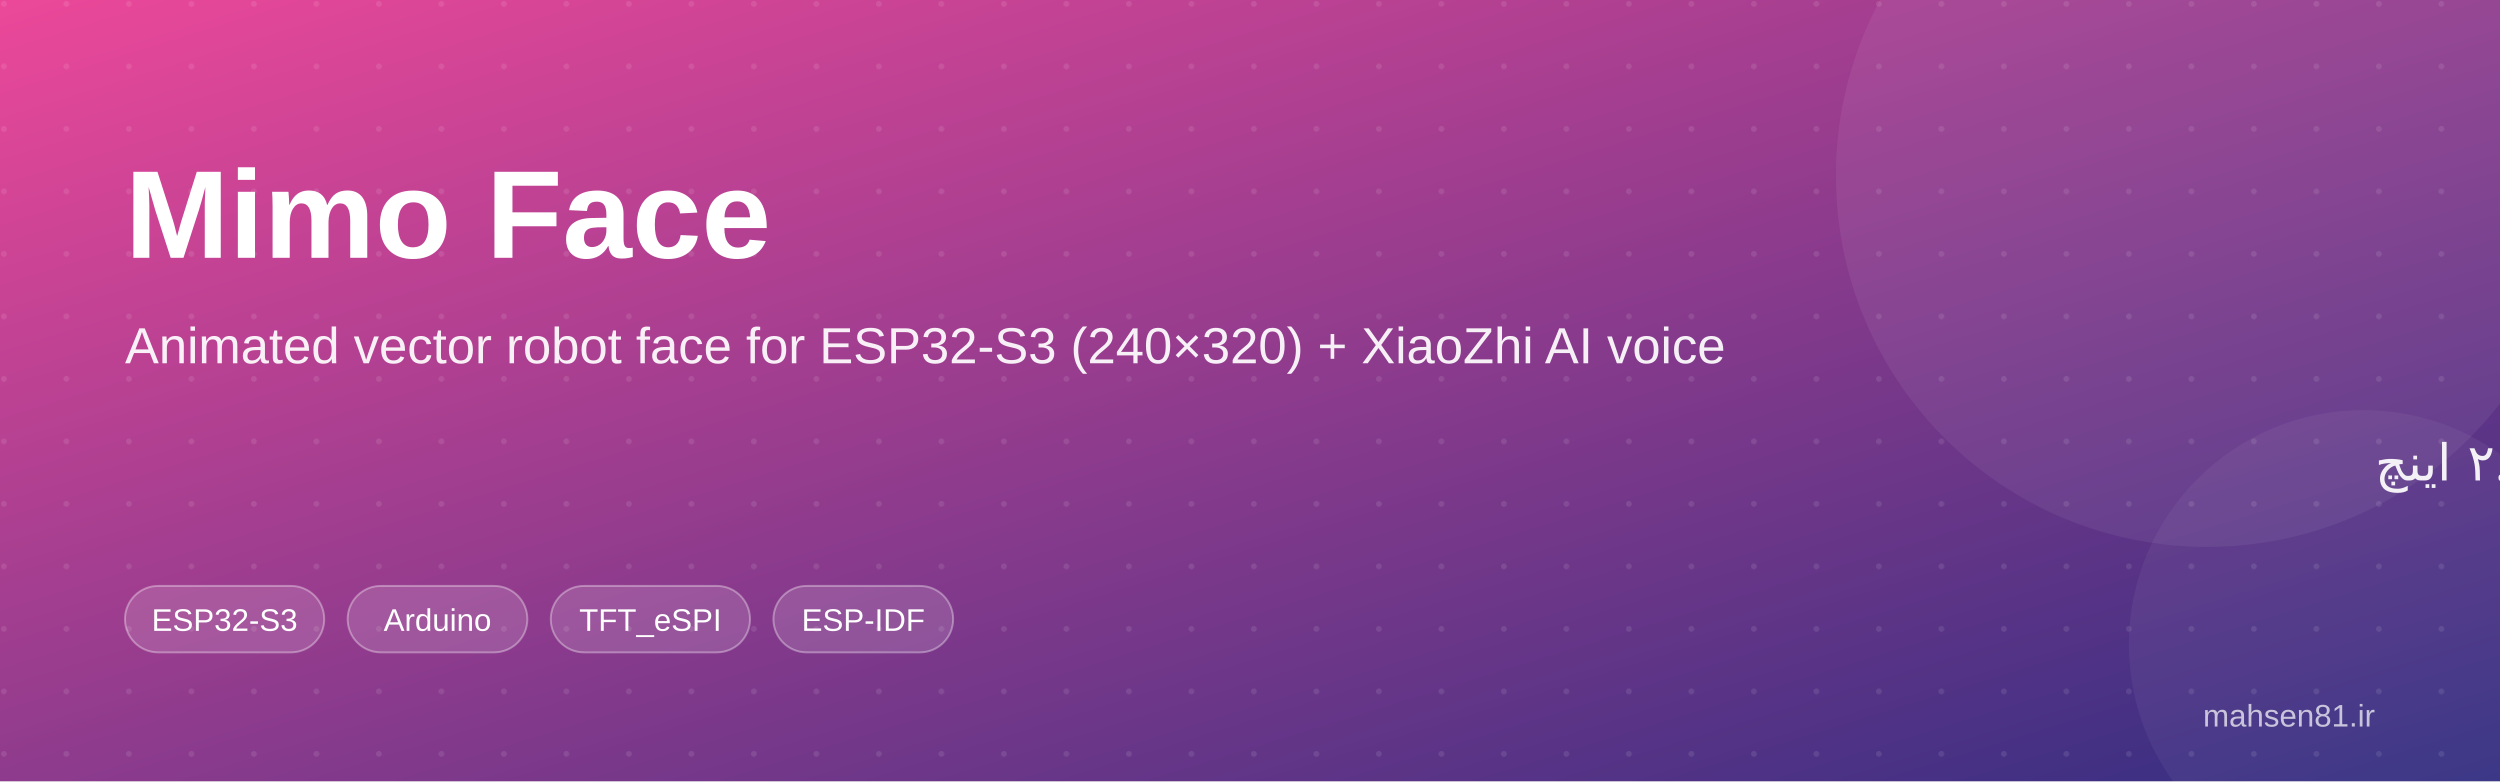
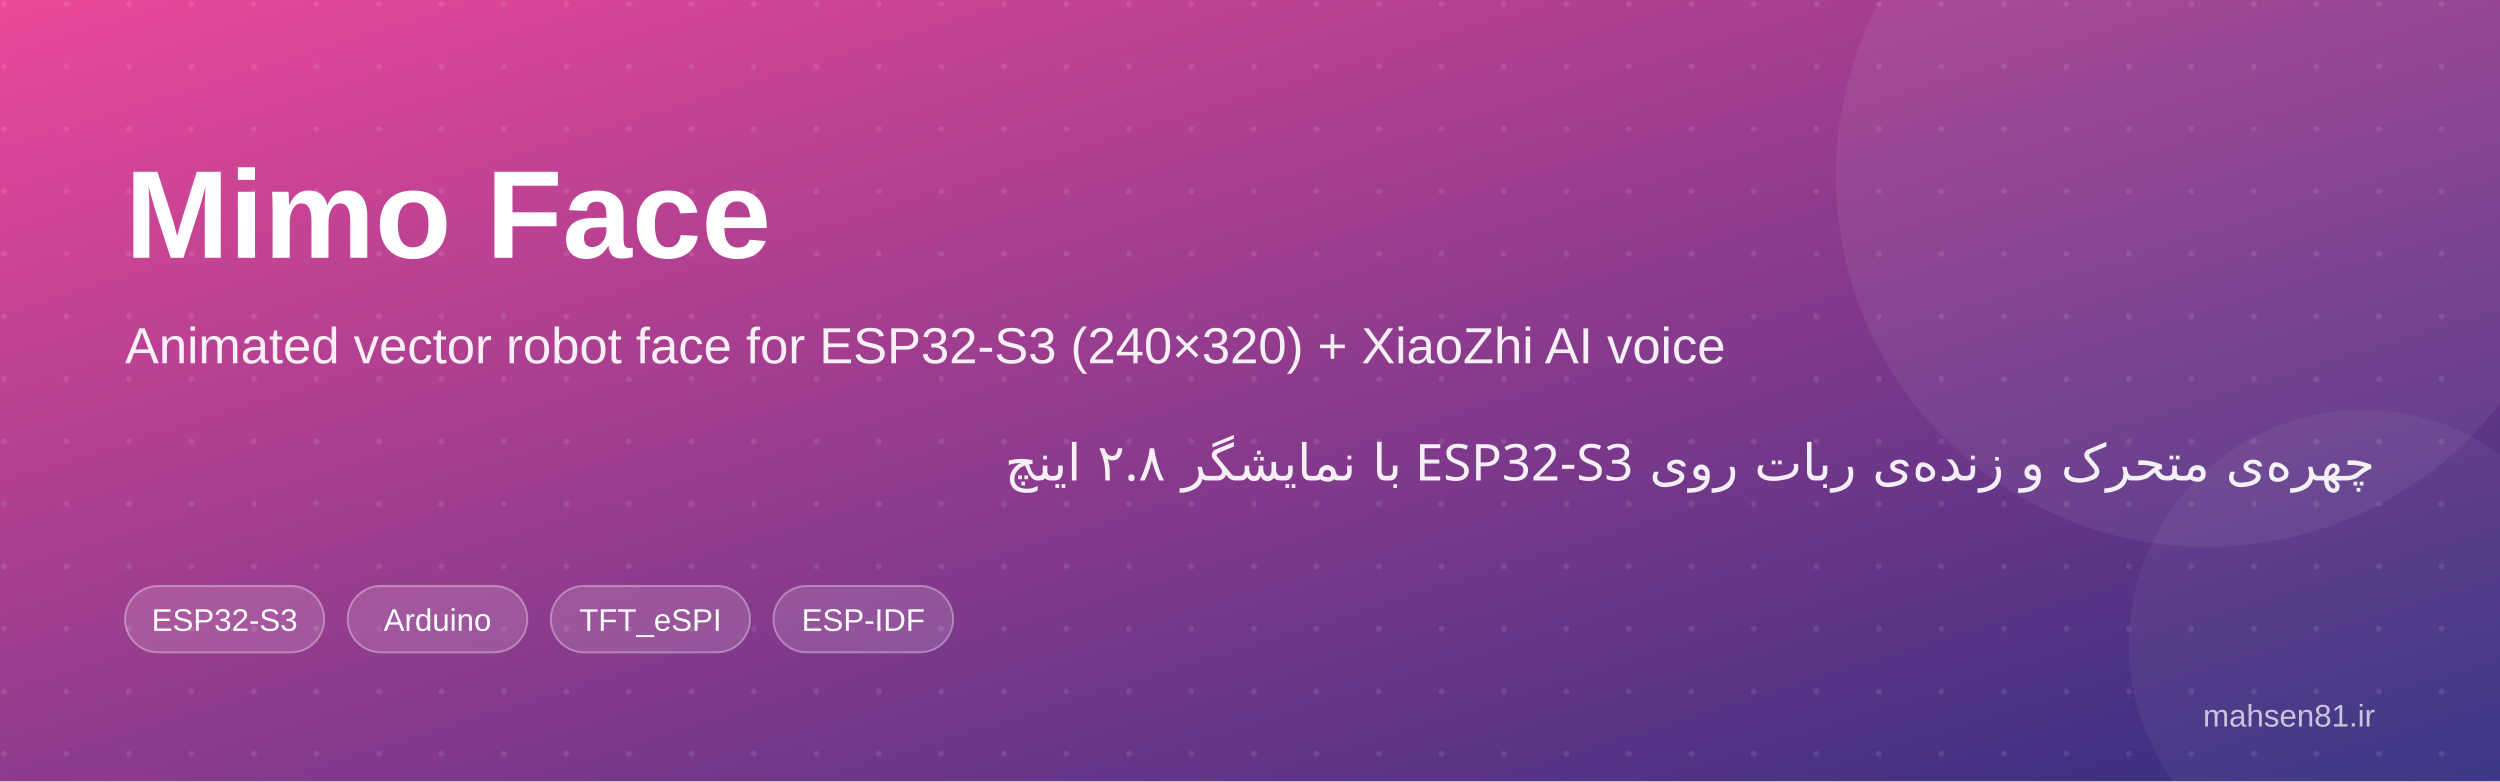
<svg xmlns="http://www.w3.org/2000/svg" width="1280" height="400" viewBox="0 0 1280 400">
  <defs>
    <linearGradient id="g" x1="0" y1="0" x2="1" y2="1">
      <stop offset="0" stop-color="#ec4899" />
      <stop offset="1" stop-color="#312e81" />
    </linearGradient>
    <pattern id="p" width="32" height="32" patternUnits="userSpaceOnUse">
      <circle cx="2" cy="2" r="1.5" fill="#fff" fill-opacity=".10" />
    </pattern>
  </defs>
  <rect width="1280" height="400" fill="url(#g)" />
  <rect width="1280" height="400" fill="url(#p)" />
  <circle cx="1130" cy="90" r="190" fill="#fff" fill-opacity=".06" />
  <circle cx="1210" cy="330" r="120" fill="#fff" fill-opacity=".05" />
  <text x="64" y="132" font-size="64" font-weight="700" fill="#fff" font-family="Segoe UI,Arial">Mimo Face</text>
  <text x="64" y="186" font-size="26" fill="#fff" fill-opacity=".92" font-family="Segoe UI,Arial">Animated vector robot face for ESP32-S3 (240×320) + XiaoZhi AI voice</text>
-   <text x="1216" y="246" font-size="26" fill="#fff" fill-opacity=".92" text-anchor="end" direction="rtl" font-family="Vazirmatn,Tahoma,Segoe UI">چهره‌ی متحرک و زنده‌ی ربات روی ESP32-S3 با نمایشگر ۲.۸ اینچ</text>
+   <text x="1216" y="246" font-size="26" fill="#fff" fill-opacity=".92" text-anchor="start" direction="rtl" font-family="Vazirmatn,Tahoma,Segoe UI">چهره‌ی متحرک و زنده‌ی ربات روی ESP32-S3 با نمایشگر ۲.۸ اینچ</text>
  <rect x="64" y="300" rx="17" width="102" height="34" fill="#ffffff" fill-opacity=".14" stroke="#fff" stroke-opacity=".35" />
  <text x="115.0" y="323" text-anchor="middle" font-size="16" fill="#fff" font-family="Segoe UI,Arial">ESP32-S3</text>
  <rect x="178" y="300" rx="17" width="92" height="34" fill="#ffffff" fill-opacity=".14" stroke="#fff" stroke-opacity=".35" />
  <text x="224.0" y="323" text-anchor="middle" font-size="16" fill="#fff" font-family="Segoe UI,Arial">Arduino</text>
  <rect x="282" y="300" rx="17" width="102" height="34" fill="#ffffff" fill-opacity=".14" stroke="#fff" stroke-opacity=".35" />
  <text x="333.0" y="323" text-anchor="middle" font-size="16" fill="#fff" font-family="Segoe UI,Arial">TFT_eSPI</text>
  <rect x="396" y="300" rx="17" width="92" height="34" fill="#ffffff" fill-opacity=".14" stroke="#fff" stroke-opacity=".35" />
  <text x="442.0" y="323" text-anchor="middle" font-size="16" fill="#fff" font-family="Segoe UI,Arial">ESP-IDF</text>
  <text x="1216" y="372" font-size="16" fill="#fff" fill-opacity=".7" text-anchor="end" font-family="Segoe UI,Arial">mahsen81.ir</text>
</svg>
